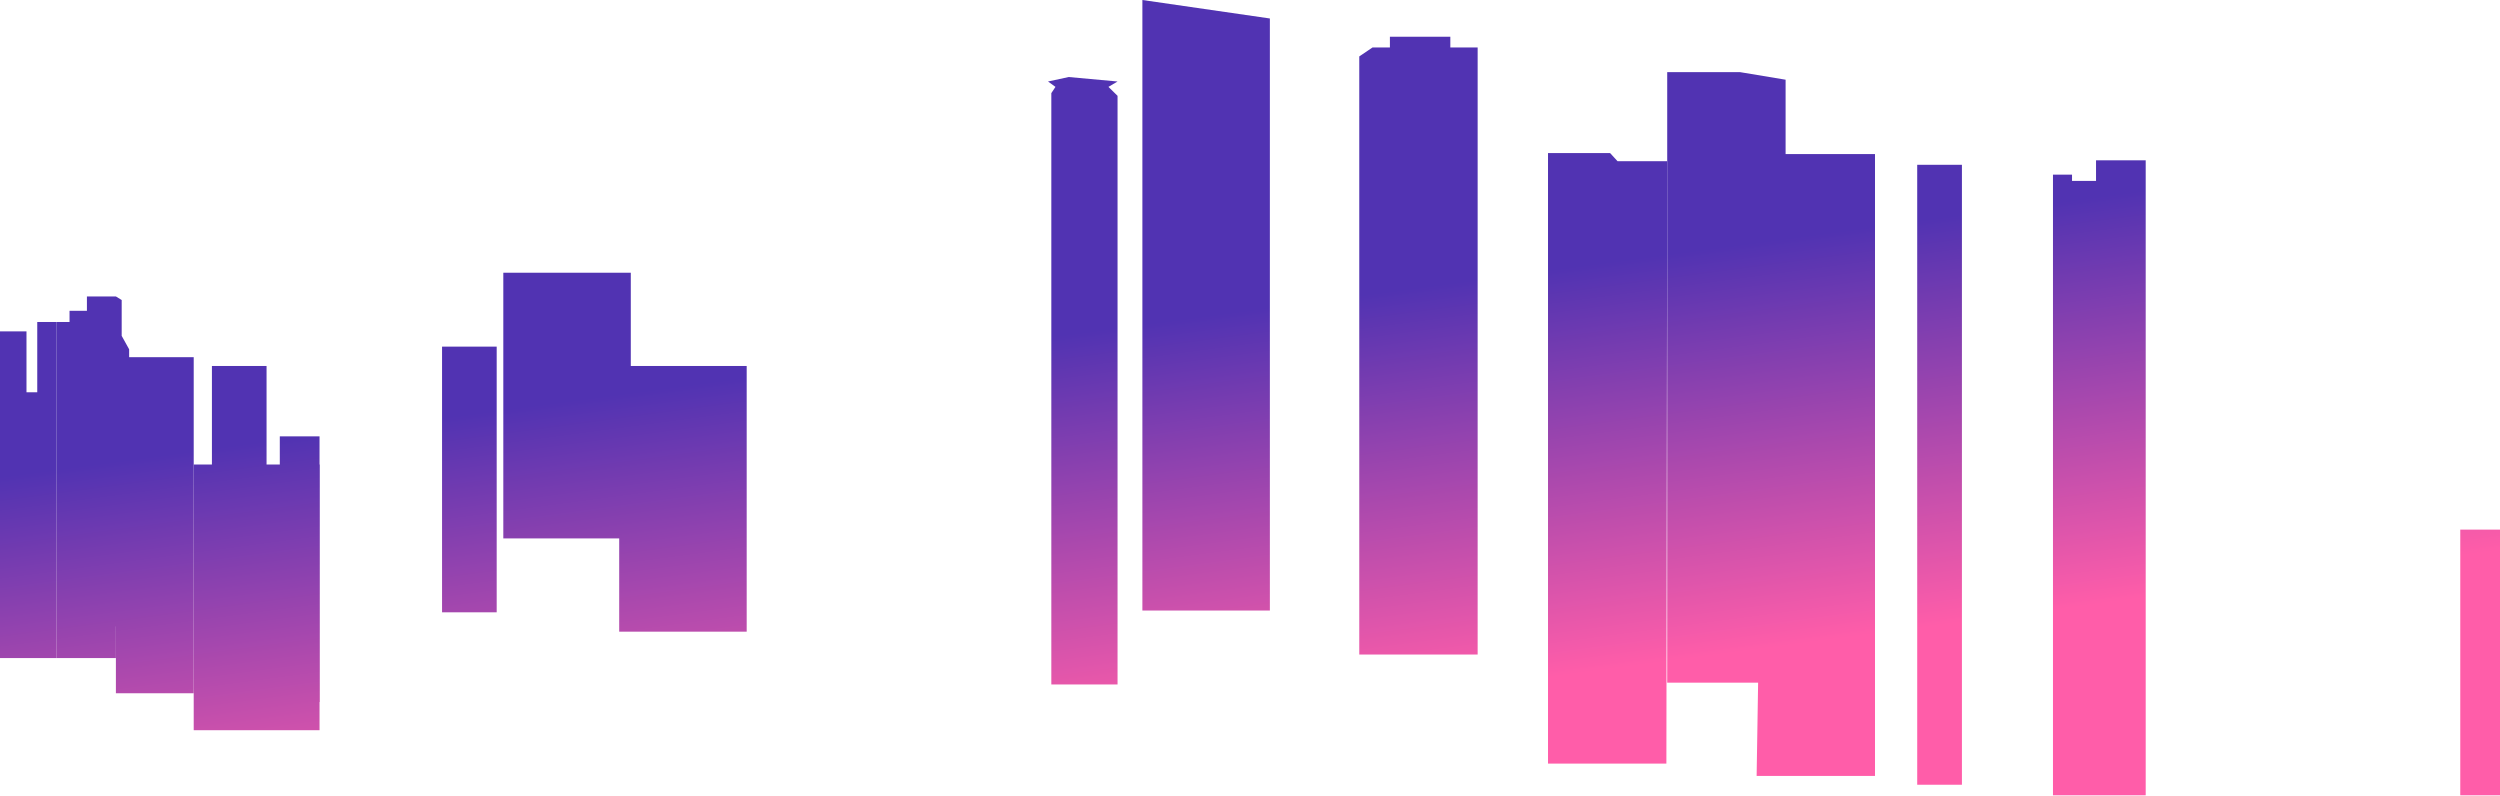
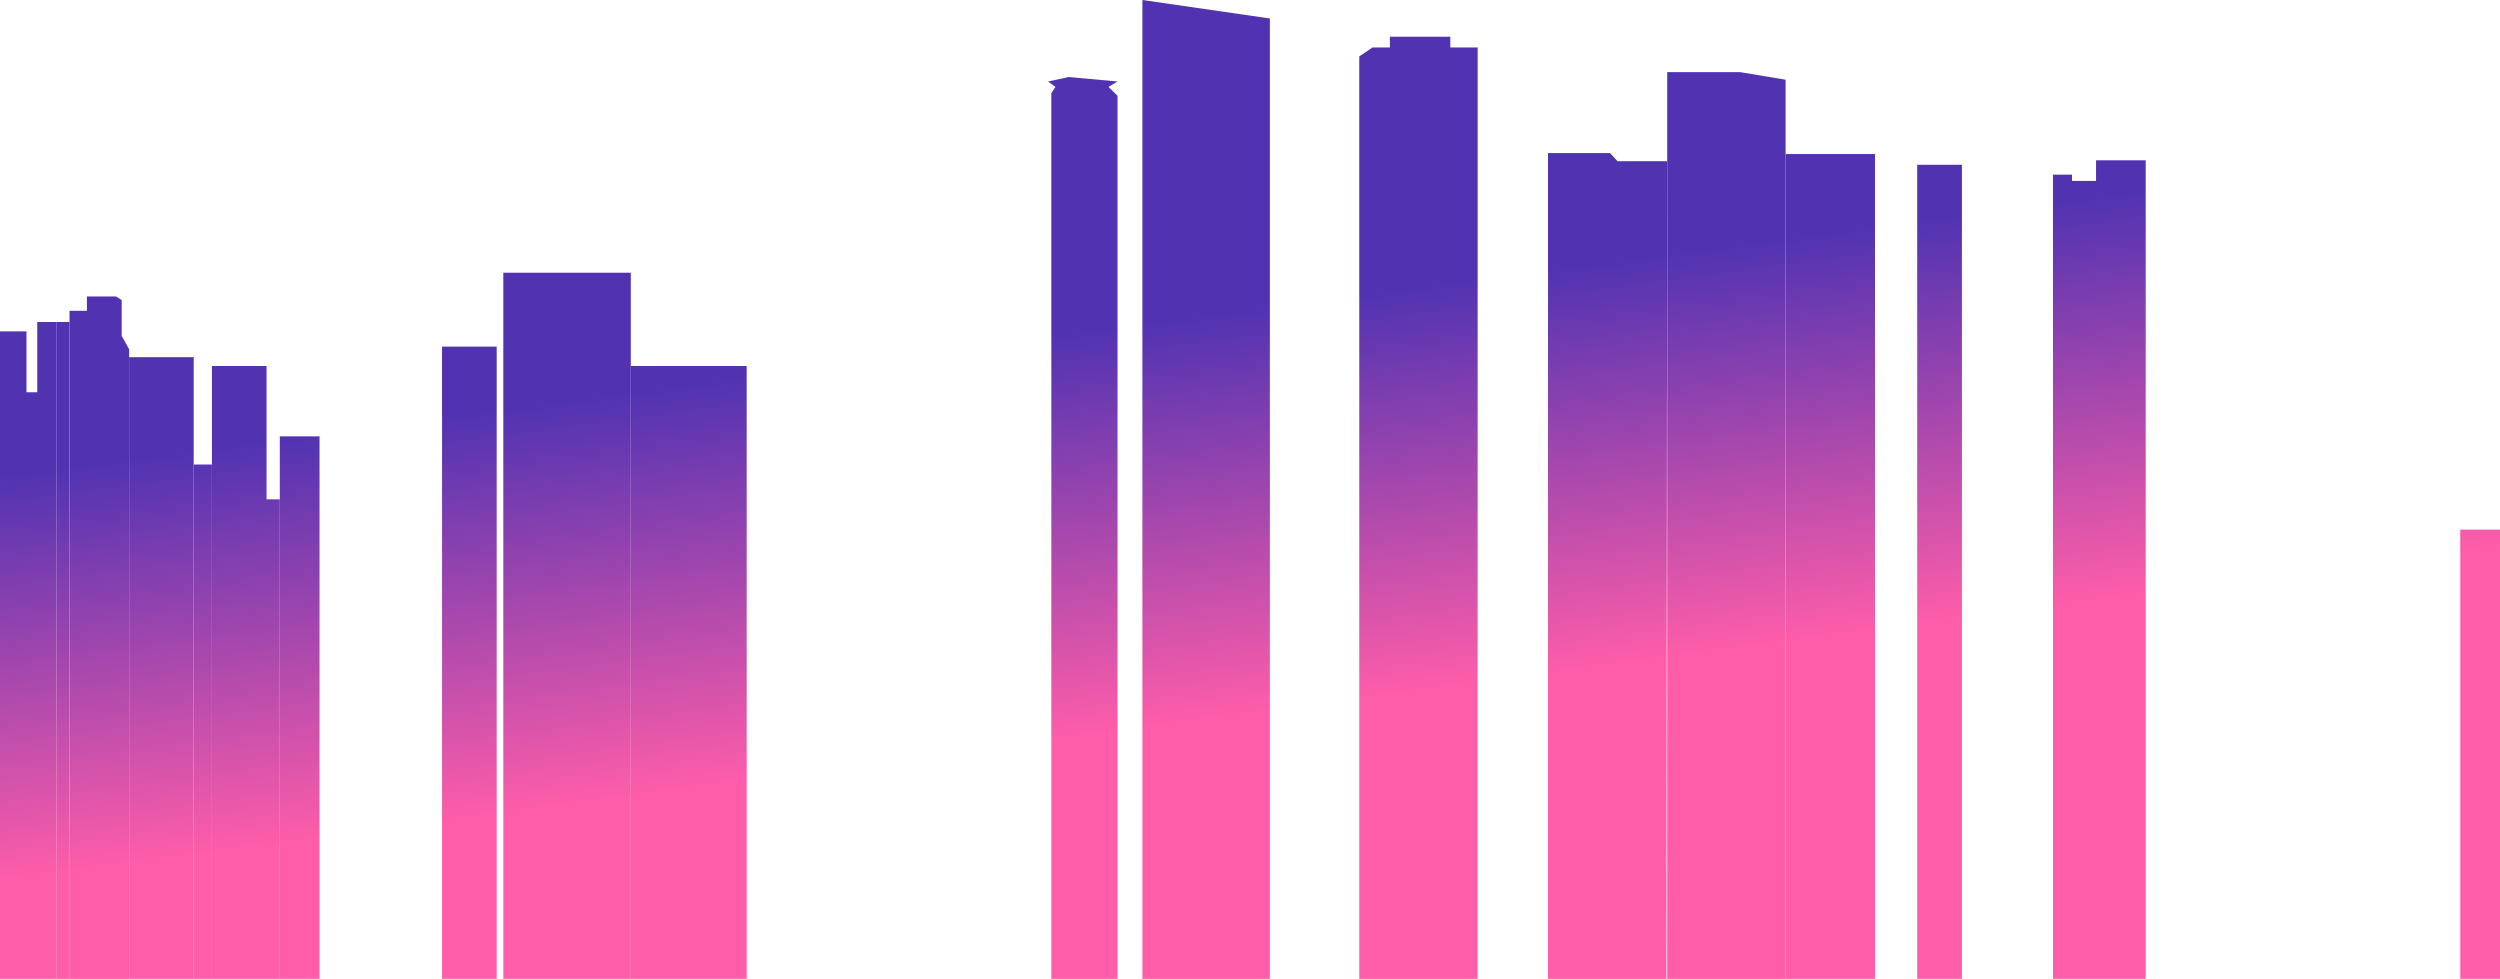
- <svg xmlns="http://www.w3.org/2000/svg" width="1512" height="481" viewBox="0 0 1512 481" fill="none">
-   <path d="M117.155 280.938H193.256V441.626H117.155V280.938Z" fill="url(#paint0_linear_315_6)" />
-   <path d="M267.354 209.639H300.397V370.327H267.354V209.639Z" fill="url(#paint1_linear_315_6)" />
-   <path d="M304.403 164.945H381.505V325.633H304.403V164.945Z" fill="url(#paint2_linear_315_6)" />
-   <path d="M374.495 221.345H451.597V382.033H374.495V221.345Z" fill="url(#paint3_linear_315_6)" />
-   <path d="M635.841 56.333L638.344 52.542L633.838 49.292L646.355 46.583L675.894 49.292L670.387 52.542L675.894 57.958V413.958H635.841V56.333Z" fill="url(#paint4_linear_315_6)" />
-   <path d="M690.914 0L768.016 11.174V369.263H690.914V0Z" fill="url(#paint5_linear_315_6)" />
-   <path d="M822.087 34.125L830.098 28.708H840.612V22.208H877.16V28.708H893.682V395.867H822.087V34.125Z" fill="url(#paint6_linear_315_6)" />
-   <path d="M936.238 92.582H973.788L978.294 97.5H1000.32H1008.33L1007.83 461.845H936.238V92.582Z" fill="url(#paint7_linear_315_6)" />
-   <path d="M1008.33 43.63H1052.39L1079.93 48.208V412.894H1008.33V43.63Z" fill="url(#paint8_linear_315_6)" />
-   <path d="M1068.41 93.167H1134V469.294H1062.41L1068.41 93.167Z" fill="url(#paint9_linear_315_6)" />
-   <path d="M1159.53 99.667H1186.57V474.615H1159.53V99.667Z" fill="url(#paint10_linear_315_6)" />
-   <path d="M1241.64 105.625H1253.16V109.417H1267.68V96.958H1297.72V481H1241.64V105.625Z" fill="url(#paint11_linear_315_6)" />
-   <path d="M169.224 263.911H193.256V424.6H169.224V263.911Z" fill="url(#paint12_linear_315_6)" />
-   <path d="M128.17 221.345H161.213V382.033H128.17V221.345Z" fill="url(#paint13_linear_315_6)" />
-   <path d="M70.093 216.024H117.155V419.279H70.093V216.024Z" fill="url(#paint14_linear_315_6)" />
-   <path d="M42.056 187.958H52.569V179.292H70.093L73.597 181.458V203.125L78.103 211.25V378.841H42.056V187.958Z" fill="url(#paint15_linear_315_6)" />
-   <path d="M0 200.417L16.021 200.417V237.25H22.53V194.741H34.045V397.996H0V200.417Z" fill="url(#paint16_linear_315_6)" />
-   <path d="M34.045 194.741H70.093V397.996H34.045V194.741Z" fill="url(#paint17_linear_315_6)" />
-   <path d="M1487.97 320.312H1512V481H1487.97V320.312Z" fill="url(#paint18_linear_315_6)" />
+ <svg xmlns="http://www.w3.org/2000/svg" width="1512" height="592" viewBox="0 0 1512 592" fill="none">
+   <path d="M117.155 280.938H128.17V592H117.155V280.938Z" fill="url(#paint0_linear_315_6)" />
+   <path d="M267.354 209.639H300.397V592H267.354V209.639Z" fill="url(#paint1_linear_315_6)" />
+   <path d="M304.403 164.945H381.505V592H304.403V164.945Z" fill="url(#paint2_linear_315_6)" />
+   <path d="M381.505 221.345H451.597V592H381.505V221.345Z" fill="url(#paint3_linear_315_6)" />
+   <path d="M635.841 56.333L638.344 52.542L633.838 49.292L646.355 46.583L675.894 49.292L670.387 52.542L675.894 57.958V592H635.841V56.333Z" fill="url(#paint4_linear_315_6)" />
+   <path d="M690.914 0L768.016 11.174V592H690.914V0Z" fill="url(#paint5_linear_315_6)" />
+   <path d="M822.087 34.125L830.098 28.708H840.612V22.208H877.16V28.708H893.682V592H822.087V34.125Z" fill="url(#paint6_linear_315_6)" />
+   <path d="M936.238 92.582H973.788L978.294 97.5H1000.32H1008.33L1007.83 592H936.238V92.582Z" fill="url(#paint7_linear_315_6)" />
+   <path d="M1008.33 43.63H1052.39L1079.93 48.208V592H1008.33V43.63Z" fill="url(#paint8_linear_315_6)" />
+   <path d="M1079.93 93.167H1134V592H1079.93V93.167Z" fill="url(#paint9_linear_315_6)" />
+   <path d="M1159.53 99.667H1186.57V592H1159.53V99.667Z" fill="url(#paint10_linear_315_6)" />
+   <path d="M1241.64 105.625H1253.16V109.417H1267.68V96.958H1297.72V592H1241.64V105.625Z" fill="url(#paint11_linear_315_6)" />
+   <path d="M169.224 263.911H193.256V592H169.224V263.911Z" fill="url(#paint12_linear_315_6)" />
+   <path d="M128.17 221.345H161.213V302H169.224V592H128.17V221.345Z" fill="url(#paint13_linear_315_6)" />
+   <path d="M78.103 216.024H117.155V592H78.103V216.024Z" fill="url(#paint14_linear_315_6)" />
+   <path d="M42.056 187.958H52.569V179.292H70.093L73.597 181.458V203.125L78.103 211.25V592H42.056V187.958Z" fill="url(#paint15_linear_315_6)" />
+   <path d="M0 200.417L16.021 200.417V237.25H22.53V194.741H34.045V592H0V200.417Z" fill="url(#paint16_linear_315_6)" />
+   <path d="M34.045 194.741H42.056V592H34.045V194.741Z" fill="url(#paint17_linear_315_6)" />
+   <path d="M1487.97 320.312H1512V592H1487.97V320.312Z" fill="url(#paint18_linear_315_6)" />
  <defs>
    <linearGradient id="paint0_linear_315_6" x1="717.949" y1="439" x2="685.613" y2="196.839" gradientUnits="userSpaceOnUse">
      <stop stop-color="#FF5DA9" />
      <stop offset="1" stop-color="#5133B2" />
    </linearGradient>
    <linearGradient id="paint1_linear_315_6" x1="717.949" y1="439" x2="685.613" y2="196.839" gradientUnits="userSpaceOnUse">
      <stop stop-color="#FF5DA9" />
      <stop offset="1" stop-color="#5133B2" />
    </linearGradient>
    <linearGradient id="paint2_linear_315_6" x1="717.949" y1="439" x2="685.613" y2="196.839" gradientUnits="userSpaceOnUse">
      <stop stop-color="#FF5DA9" />
      <stop offset="1" stop-color="#5133B2" />
    </linearGradient>
    <linearGradient id="paint3_linear_315_6" x1="717.949" y1="439" x2="685.613" y2="196.839" gradientUnits="userSpaceOnUse">
      <stop stop-color="#FF5DA9" />
      <stop offset="1" stop-color="#5133B2" />
    </linearGradient>
    <linearGradient id="paint4_linear_315_6" x1="717.949" y1="439" x2="685.613" y2="196.839" gradientUnits="userSpaceOnUse">
      <stop stop-color="#FF5DA9" />
      <stop offset="1" stop-color="#5133B2" />
    </linearGradient>
    <linearGradient id="paint5_linear_315_6" x1="717.949" y1="439" x2="685.613" y2="196.839" gradientUnits="userSpaceOnUse">
      <stop stop-color="#FF5DA9" />
      <stop offset="1" stop-color="#5133B2" />
    </linearGradient>
    <linearGradient id="paint6_linear_315_6" x1="717.949" y1="439" x2="685.613" y2="196.839" gradientUnits="userSpaceOnUse">
      <stop stop-color="#FF5DA9" />
      <stop offset="1" stop-color="#5133B2" />
    </linearGradient>
    <linearGradient id="paint7_linear_315_6" x1="717.949" y1="439" x2="685.613" y2="196.839" gradientUnits="userSpaceOnUse">
      <stop stop-color="#FF5DA9" />
      <stop offset="1" stop-color="#5133B2" />
    </linearGradient>
    <linearGradient id="paint8_linear_315_6" x1="717.949" y1="439" x2="685.613" y2="196.839" gradientUnits="userSpaceOnUse">
      <stop stop-color="#FF5DA9" />
      <stop offset="1" stop-color="#5133B2" />
    </linearGradient>
    <linearGradient id="paint9_linear_315_6" x1="717.949" y1="439" x2="685.613" y2="196.839" gradientUnits="userSpaceOnUse">
      <stop stop-color="#FF5DA9" />
      <stop offset="1" stop-color="#5133B2" />
    </linearGradient>
    <linearGradient id="paint10_linear_315_6" x1="717.949" y1="439" x2="685.613" y2="196.839" gradientUnits="userSpaceOnUse">
      <stop stop-color="#FF5DA9" />
      <stop offset="1" stop-color="#5133B2" />
    </linearGradient>
    <linearGradient id="paint11_linear_315_6" x1="717.949" y1="439" x2="685.613" y2="196.839" gradientUnits="userSpaceOnUse">
      <stop stop-color="#FF5DA9" />
      <stop offset="1" stop-color="#5133B2" />
    </linearGradient>
    <linearGradient id="paint12_linear_315_6" x1="717.949" y1="439" x2="685.613" y2="196.839" gradientUnits="userSpaceOnUse">
      <stop stop-color="#FF5DA9" />
      <stop offset="1" stop-color="#5133B2" />
    </linearGradient>
    <linearGradient id="paint13_linear_315_6" x1="717.949" y1="439" x2="685.613" y2="196.839" gradientUnits="userSpaceOnUse">
      <stop stop-color="#FF5DA9" />
      <stop offset="1" stop-color="#5133B2" />
    </linearGradient>
    <linearGradient id="paint14_linear_315_6" x1="717.949" y1="439" x2="685.613" y2="196.839" gradientUnits="userSpaceOnUse">
      <stop stop-color="#FF5DA9" />
      <stop offset="1" stop-color="#5133B2" />
    </linearGradient>
    <linearGradient id="paint15_linear_315_6" x1="717.949" y1="439" x2="685.613" y2="196.839" gradientUnits="userSpaceOnUse">
      <stop stop-color="#FF5DA9" />
      <stop offset="1" stop-color="#5133B2" />
    </linearGradient>
    <linearGradient id="paint16_linear_315_6" x1="717.949" y1="439" x2="685.613" y2="196.839" gradientUnits="userSpaceOnUse">
      <stop stop-color="#FF5DA9" />
      <stop offset="1" stop-color="#5133B2" />
    </linearGradient>
    <linearGradient id="paint17_linear_315_6" x1="717.949" y1="439" x2="685.613" y2="196.839" gradientUnits="userSpaceOnUse">
      <stop stop-color="#FF5DA9" />
      <stop offset="1" stop-color="#5133B2" />
    </linearGradient>
    <linearGradient id="paint18_linear_315_6" x1="717.949" y1="439" x2="685.613" y2="196.839" gradientUnits="userSpaceOnUse">
      <stop stop-color="#FF5DA9" />
      <stop offset="1" stop-color="#5133B2" />
    </linearGradient>
  </defs>
</svg>
